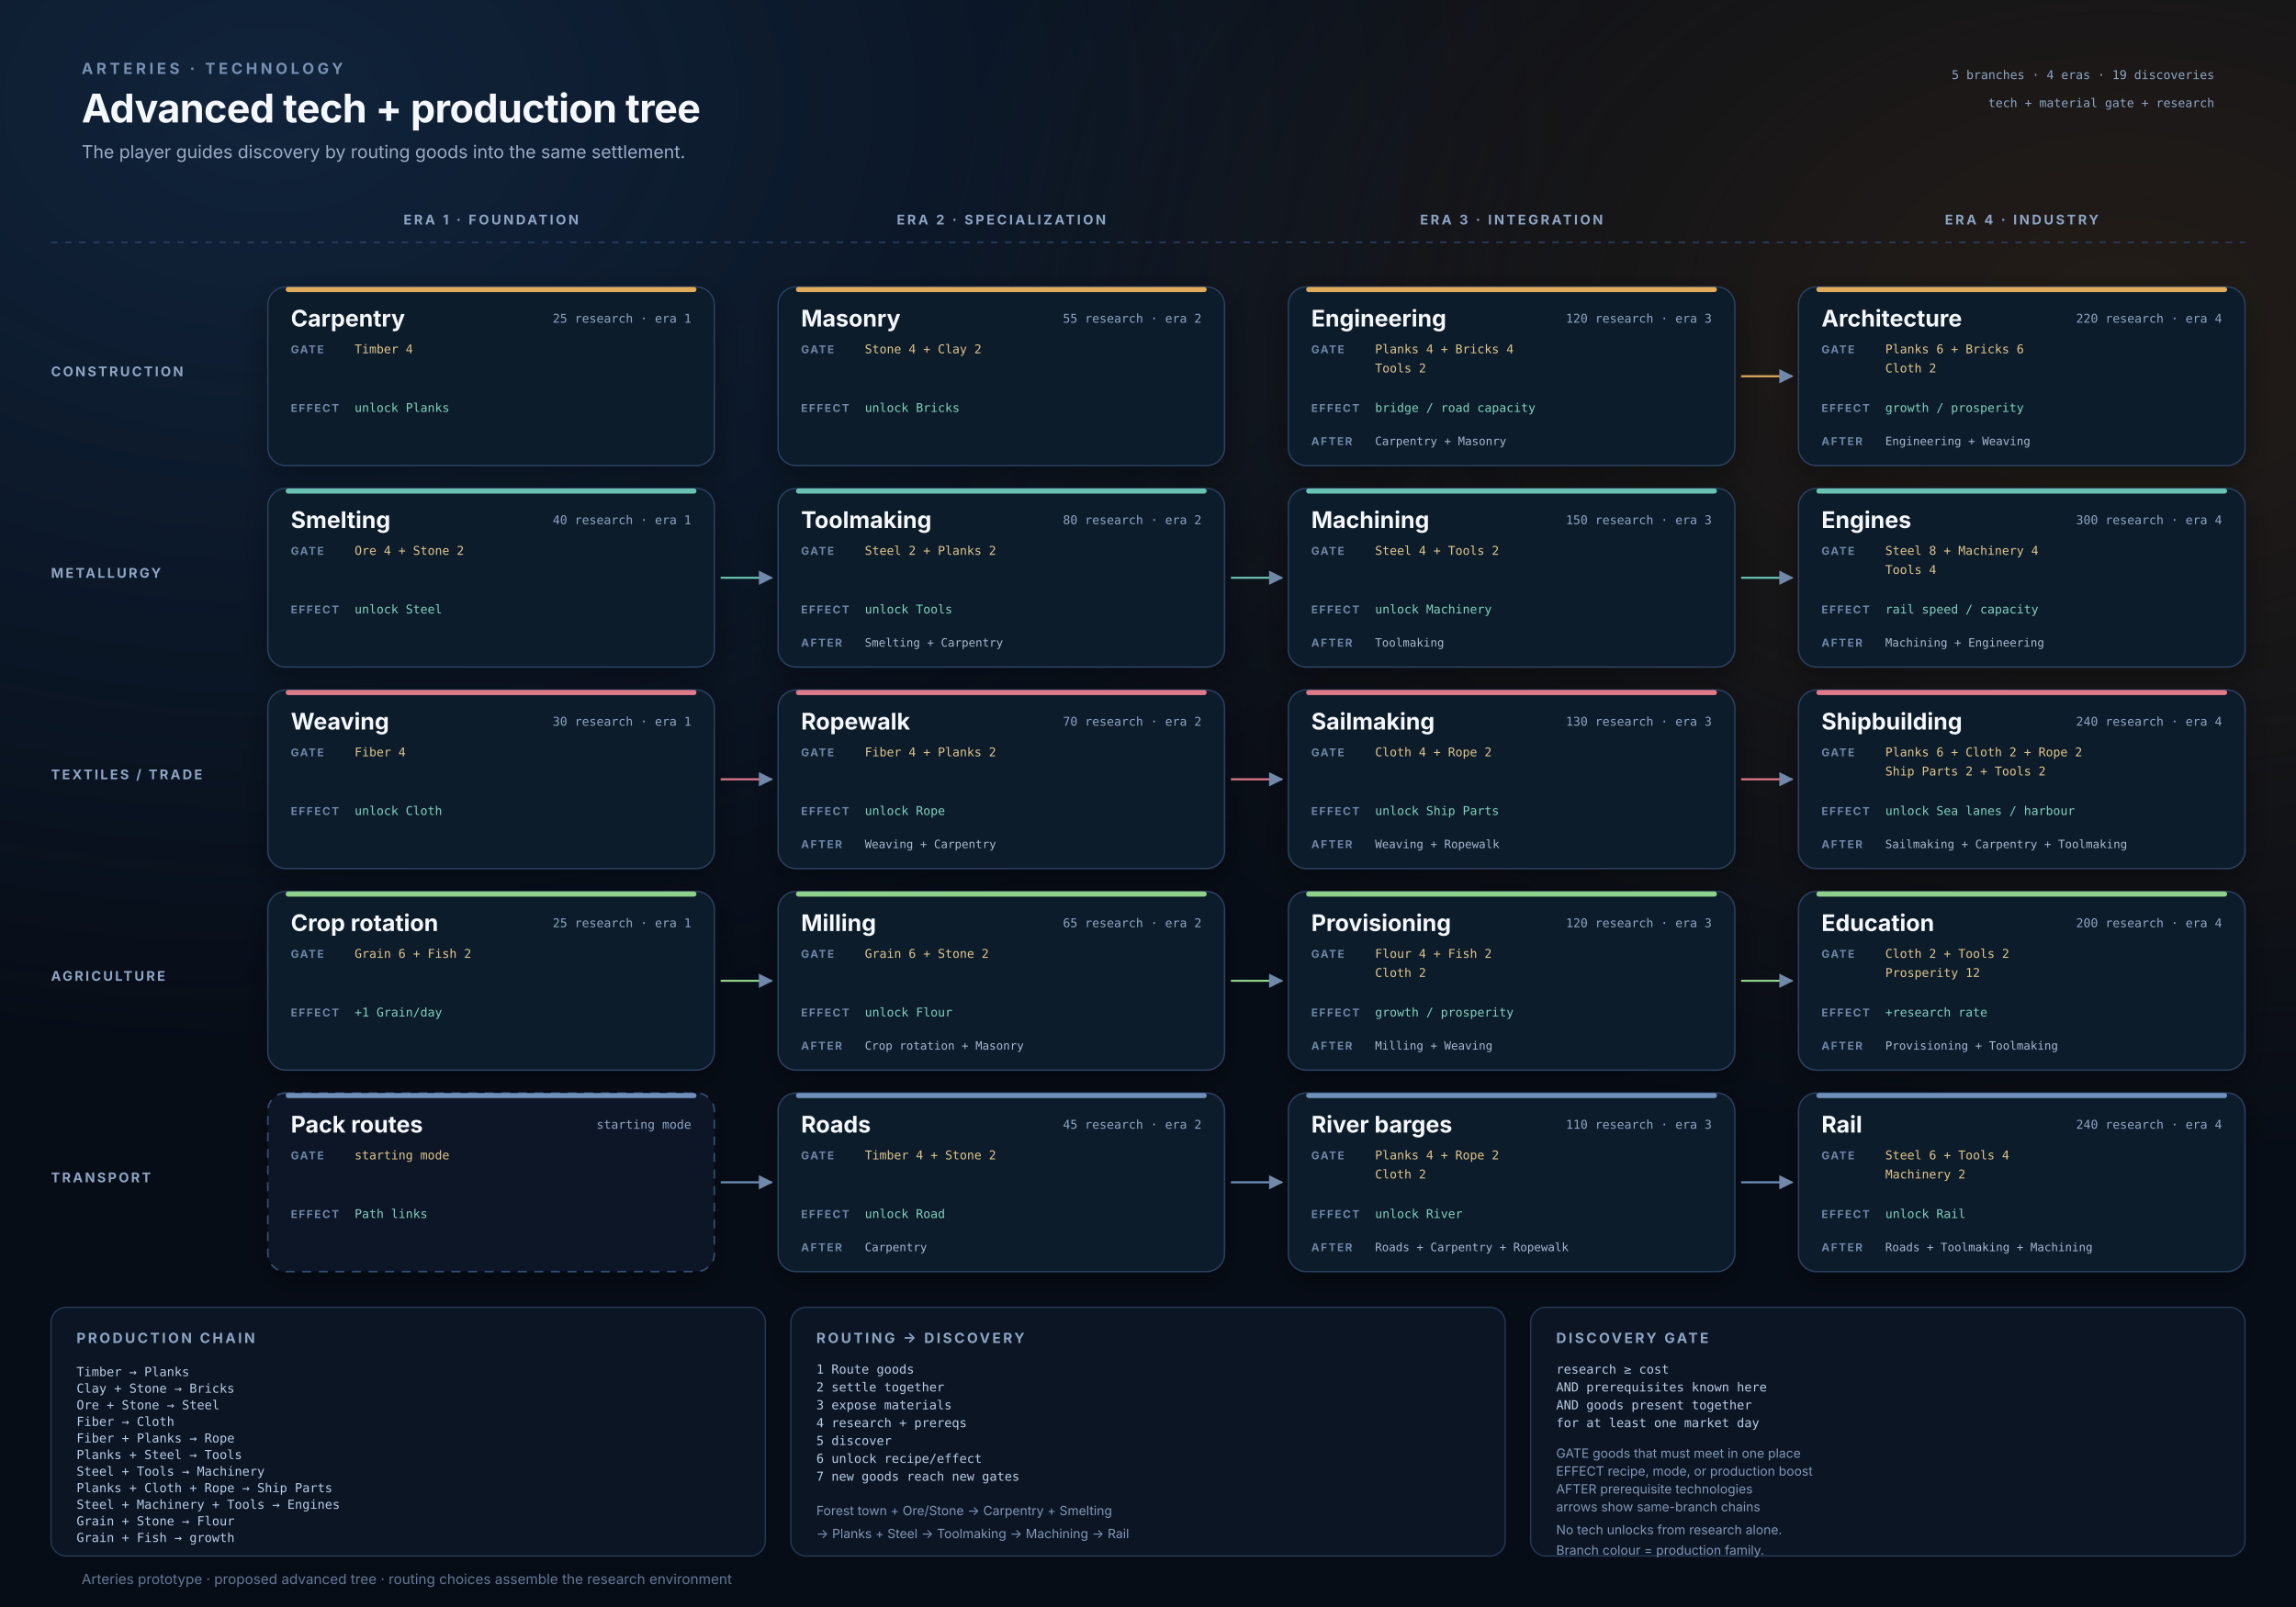
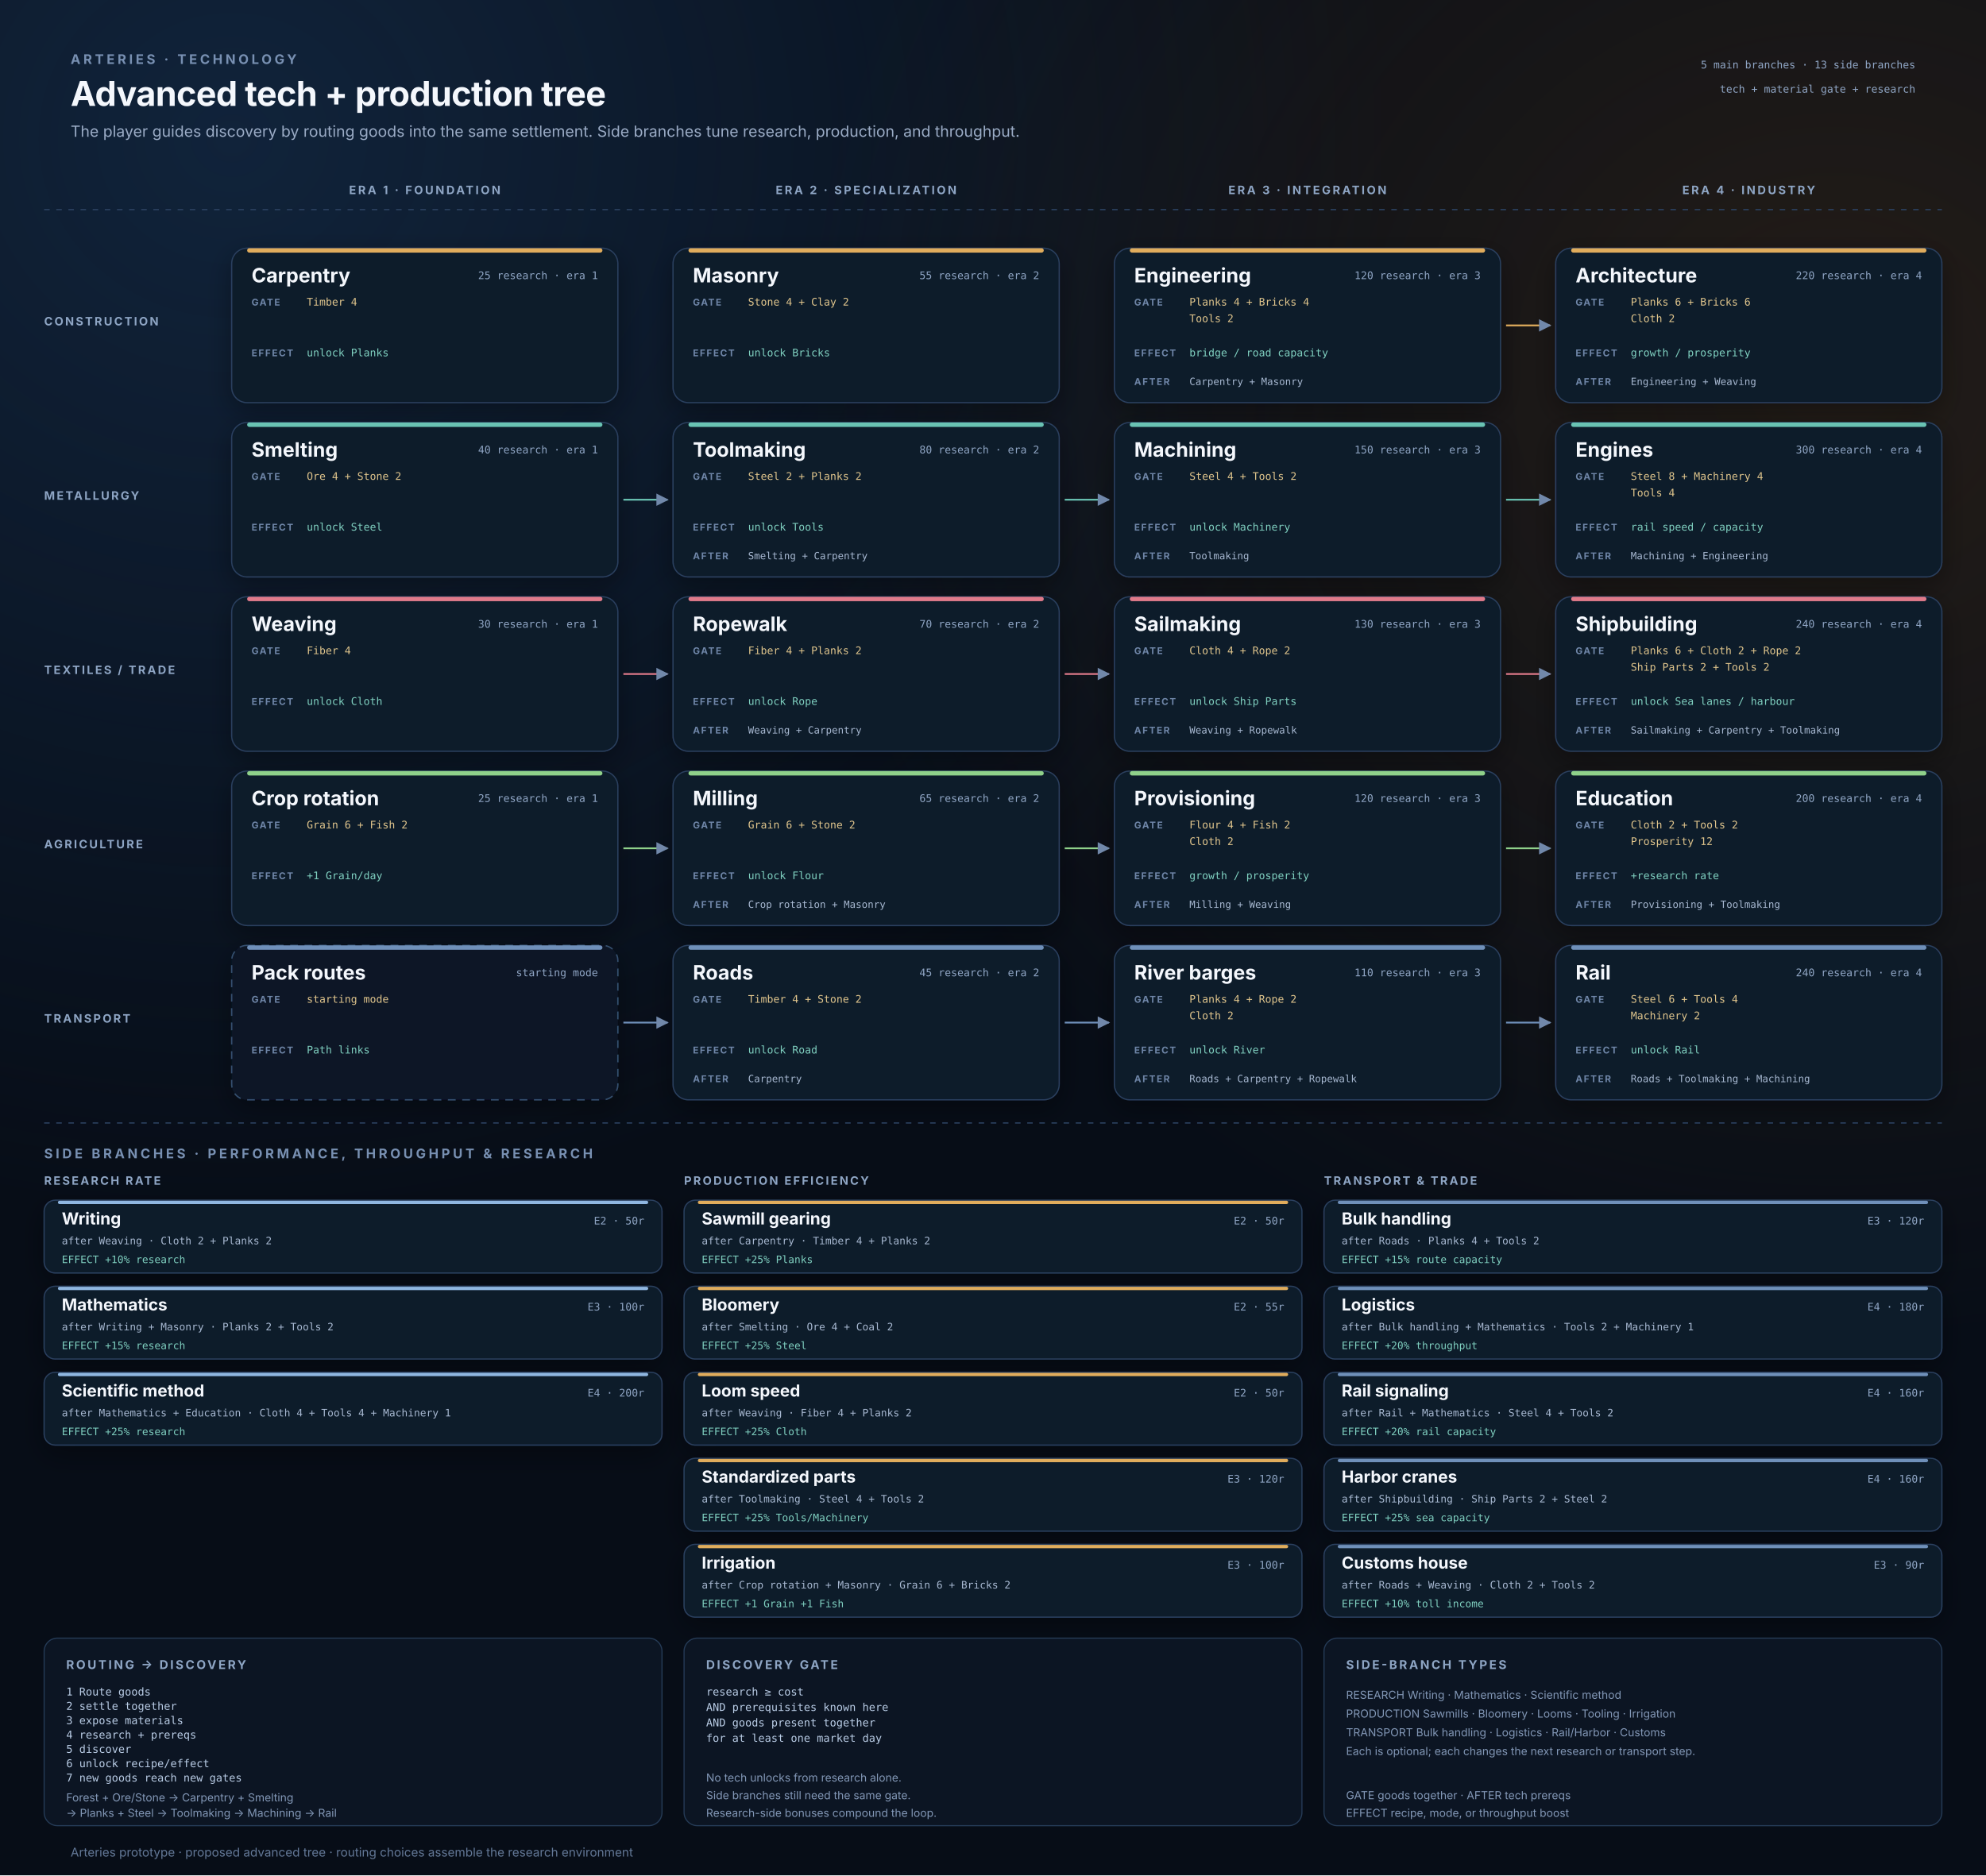
- <svg xmlns="http://www.w3.org/2000/svg" width="1800" height="1260" viewBox="0 0 1800 1260" role="img" aria-labelledby="title desc">
+ <svg xmlns="http://www.w3.org/2000/svg" width="1800" height="1700" viewBox="0 0 1800 1700" role="img" aria-labelledby="title desc">
  <defs>
    <radialGradient id="bgA" cx="12%" cy="7%" r="58%">
      <stop offset="0%" stop-color="#173252" stop-opacity="0.60" />
      <stop offset="100%" stop-color="#173252" stop-opacity="0" />
    </radialGradient>
    <radialGradient id="bgB" cx="92%" cy="20%" r="52%">
      <stop offset="0%" stop-color="#4a3218" stop-opacity="0.42" />
      <stop offset="100%" stop-color="#4a3218" stop-opacity="0" />
    </radialGradient>
    <filter id="shadow" x="-20%" y="-20%" width="140%" height="160%">
      <feDropShadow dx="0" dy="8" stdDeviation="12" flood-color="#000000" flood-opacity="0.34" />
    </filter>
    <marker id="arrow" viewBox="0 0 10 10" refX="9" refY="5" markerWidth="7" markerHeight="7" orient="auto">
      <path d="M0,0 L10,5 L0,10 Z" fill="#7188aa" />
    </marker>
  </defs>
  <style>
    .bg { fill: #070d17; }
    .eyebrow { font-family: "Inter", "Segoe UI", system-ui, sans-serif; font-size: 12px; font-weight: 650; letter-spacing: 2.6px; fill: #7890b2; }
    .h1 { font-family: "Inter", "Segoe UI", system-ui, sans-serif; font-size: 31px; font-weight: 700; fill: #f4f7fc; letter-spacing: -0.4px; }
    .sub { font-family: "Inter", "Segoe UI", system-ui, sans-serif; font-size: 14px; fill: #9aabc5; }
    .meta { font-family: "SFMono-Regular", "Cascadia Code", "Roboto Mono", ui-monospace, monospace; font-size: 9.5px; fill: #8fa5c4; }
    .era { font-family: "Inter", "Segoe UI", system-ui, sans-serif; font-size: 10.5px; font-weight: 650; letter-spacing: 1.8px; fill: #8ea5c4; }
    .branch { font-family: "Inter", "Segoe UI", system-ui, sans-serif; font-size: 10.5px; font-weight: 650; letter-spacing: 1.6px; fill: #8ea5c4; }
    .card { fill: #0f1a2b; stroke: #2a405e; stroke-width: 1.1; filter: url(#shadow); }
    .start { fill: #0c1727; stroke: #36506f; stroke-width: 1.2; stroke-dasharray: 7 6; filter: url(#shadow); }
    .card-title { font-family: "Inter", "Segoe UI", system-ui, sans-serif; font-size: 18px; font-weight: 650; fill: #f4f7fc; }
    .field-label { font-family: "Inter", "Segoe UI", system-ui, sans-serif; font-size: 8.5px; font-weight: 650; letter-spacing: 1.1px; fill: #6f86a8; }
    .gate { font-family: "SFMono-Regular", "Cascadia Code", "Roboto Mono", ui-monospace, monospace; font-size: 9.5px; fill: #e0c58c; }
    .effect { font-family: "SFMono-Regular", "Cascadia Code", "Roboto Mono", ui-monospace, monospace; font-size: 9.5px; fill: #7fd0c0; }
    .after-label { font-family: "Inter", "Segoe UI", system-ui, sans-serif; font-size: 8.5px; font-weight: 650; letter-spacing: 1.1px; fill: #6f86a8; }
    .after { font-family: "SFMono-Regular", "Cascadia Code", "Roboto Mono", ui-monospace, monospace; font-size: 9px; fill: #a7b8d1; }
    .timeline { stroke: #2a405e; stroke-width: 1.2; stroke-dasharray: 5 6; }
    .panel { fill: #0c1523; stroke: #253b57; stroke-width: 1; }
    .panel-title { font-family: "Inter", "Segoe UI", system-ui, sans-serif; font-size: 11px; font-weight: 650; letter-spacing: 1.8px; fill: #8ea5c4; }
    .body { font-family: "Inter", "Segoe UI", system-ui, sans-serif; font-size: 11px; fill: #c6d3e6; }
    .muted { font-family: "Inter", "Segoe UI", system-ui, sans-serif; font-size: 10px; fill: #8297b6; }
    .code { font-family: "SFMono-Regular", "Cascadia Code", "Roboto Mono", ui-monospace, monospace; font-size: 9.8px; fill: #b9cce5; }
+     .side-title { font-family: "Inter", "Segoe UI", system-ui, sans-serif; font-size: 15px; font-weight: 650; fill: #f4f7fc; }
+     .side-line { font-family: "SFMono-Regular", "Cascadia Code", "Roboto Mono", ui-monospace, monospace; font-size: 9.3px; fill: #a7b8d1; }
+     .side-effect { font-family: "SFMono-Regular", "Cascadia Code", "Roboto Mono", ui-monospace, monospace; font-size: 9.3px; fill: #7fd0c0; }
    .footer { font-family: "Inter", "Segoe UI", system-ui, sans-serif; font-size: 11px; fill: #637897; }
  </style>
-   <rect class="bg" width="1800" height="1260" />
-   <rect width="1800" height="1260" fill="url(#bgA)" />
-   <rect width="1800" height="1260" fill="url(#bgB)" />
+   <rect class="bg" width="1800" height="1700" />
+   <rect width="1800" height="1700" fill="url(#bgA)" />
+   <rect width="1800" height="1700" fill="url(#bgB)" />
  <text class="eyebrow" x="64" y="58">ARTERIES · TECHNOLOGY</text>
  <text class="h1" x="64" y="96">Advanced tech + production tree</text>
-   <text class="sub" x="64" y="124">The player guides discovery by routing goods into the same settlement.</text>
-   <text class="meta" x="1736" y="62" text-anchor="end">5 branches · 4 eras · 19 discoveries</text>
+   <text class="sub" x="64" y="124">The player guides discovery by routing goods into the same settlement. Side branches tune research, production, and throughput.</text>
+   <text class="meta" x="1736" y="62" text-anchor="end">5 main branches · 13 side branches</text>
  <text class="meta" x="1736" y="84" text-anchor="end">tech + material gate + research</text>
  <line class="timeline" x1="40" y1="190" x2="1760" y2="190" />
  <text class="era" x="385" y="176" text-anchor="middle">ERA 1 · FOUNDATION</text>
  <text class="era" x="785" y="176" text-anchor="middle">ERA 2 · SPECIALIZATION</text>
  <text class="era" x="1185" y="176" text-anchor="middle">ERA 3 · INTEGRATION</text>
  <text class="era" x="1585" y="176" text-anchor="middle">ERA 4 · INDUSTRY</text>
  <text class="branch" x="40" y="295">CONSTRUCTION</text>
  <text class="branch" x="40" y="453">METALLURGY</text>
  <text class="branch" x="40" y="611">TEXTILES / TRADE</text>
  <text class="branch" x="40" y="769">AGRICULTURE</text>
  <text class="branch" x="40" y="927">TRANSPORT</text>
  <rect class="card" x="210" y="225" width="350" height="140" rx="14" />
  <line x1="226" y1="227" x2="544" y2="227" stroke="#e0ac5c" stroke-width="4" stroke-linecap="round" />
  <text class="card-title" x="228" y="256">Carpentry</text>
  <text class="meta" x="542" y="253" text-anchor="end">25 research · era 1</text>
  <text class="field-label" x="228" y="277">GATE</text>
  <text class="gate" x="278" y="277">Timber 4</text>
  <text class="field-label" x="228" y="323">EFFECT</text>
  <text class="effect" x="278" y="323">unlock Planks</text>
  <rect class="card" x="610" y="225" width="350" height="140" rx="14" />
  <line x1="626" y1="227" x2="944" y2="227" stroke="#e0ac5c" stroke-width="4" stroke-linecap="round" />
  <text class="card-title" x="628" y="256">Masonry</text>
  <text class="meta" x="942" y="253" text-anchor="end">55 research · era 2</text>
  <text class="field-label" x="628" y="277">GATE</text>
  <text class="gate" x="678" y="277">Stone 4 + Clay 2</text>
  <text class="field-label" x="628" y="323">EFFECT</text>
  <text class="effect" x="678" y="323">unlock Bricks</text>
  <rect class="card" x="1010" y="225" width="350" height="140" rx="14" />
  <line x1="1026" y1="227" x2="1344" y2="227" stroke="#e0ac5c" stroke-width="4" stroke-linecap="round" />
  <text class="card-title" x="1028" y="256">Engineering</text>
  <text class="meta" x="1342" y="253" text-anchor="end">120 research · era 3</text>
  <text class="field-label" x="1028" y="277">GATE</text>
  <text class="gate" x="1078" y="277">Planks 4 + Bricks 4</text>
  <text class="gate" x="1078" y="292">Tools 2</text>
  <text class="field-label" x="1028" y="323">EFFECT</text>
  <text class="effect" x="1078" y="323">bridge / road capacity</text>
  <text class="after-label" x="1028" y="349">AFTER</text>
  <text class="after" x="1078" y="349">Carpentry + Masonry</text>
  <rect class="card" x="1410" y="225" width="350" height="140" rx="14" />
  <line x1="1426" y1="227" x2="1744" y2="227" stroke="#e0ac5c" stroke-width="4" stroke-linecap="round" />
  <text class="card-title" x="1428" y="256">Architecture</text>
  <text class="meta" x="1742" y="253" text-anchor="end">220 research · era 4</text>
  <text class="field-label" x="1428" y="277">GATE</text>
  <text class="gate" x="1478" y="277">Planks 6 + Bricks 6</text>
  <text class="gate" x="1478" y="292">Cloth 2</text>
  <text class="field-label" x="1428" y="323">EFFECT</text>
  <text class="effect" x="1478" y="323">growth / prosperity</text>
  <text class="after-label" x="1428" y="349">AFTER</text>
  <text class="after" x="1478" y="349">Engineering + Weaving</text>
  <rect class="card" x="210" y="383" width="350" height="140" rx="14" />
  <line x1="226" y1="385" x2="544" y2="385" stroke="#69c3b3" stroke-width="4" stroke-linecap="round" />
  <text class="card-title" x="228" y="414">Smelting</text>
  <text class="meta" x="542" y="411" text-anchor="end">40 research · era 1</text>
  <text class="field-label" x="228" y="435">GATE</text>
  <text class="gate" x="278" y="435">Ore 4 + Stone 2</text>
  <text class="field-label" x="228" y="481">EFFECT</text>
  <text class="effect" x="278" y="481">unlock Steel</text>
  <rect class="card" x="610" y="383" width="350" height="140" rx="14" />
  <line x1="626" y1="385" x2="944" y2="385" stroke="#69c3b3" stroke-width="4" stroke-linecap="round" />
  <text class="card-title" x="628" y="414">Toolmaking</text>
  <text class="meta" x="942" y="411" text-anchor="end">80 research · era 2</text>
  <text class="field-label" x="628" y="435">GATE</text>
  <text class="gate" x="678" y="435">Steel 2 + Planks 2</text>
  <text class="field-label" x="628" y="481">EFFECT</text>
  <text class="effect" x="678" y="481">unlock Tools</text>
  <text class="after-label" x="628" y="507">AFTER</text>
  <text class="after" x="678" y="507">Smelting + Carpentry</text>
  <rect class="card" x="1010" y="383" width="350" height="140" rx="14" />
  <line x1="1026" y1="385" x2="1344" y2="385" stroke="#69c3b3" stroke-width="4" stroke-linecap="round" />
  <text class="card-title" x="1028" y="414">Machining</text>
  <text class="meta" x="1342" y="411" text-anchor="end">150 research · era 3</text>
  <text class="field-label" x="1028" y="435">GATE</text>
  <text class="gate" x="1078" y="435">Steel 4 + Tools 2</text>
  <text class="field-label" x="1028" y="481">EFFECT</text>
  <text class="effect" x="1078" y="481">unlock Machinery</text>
  <text class="after-label" x="1028" y="507">AFTER</text>
  <text class="after" x="1078" y="507">Toolmaking</text>
  <rect class="card" x="1410" y="383" width="350" height="140" rx="14" />
  <line x1="1426" y1="385" x2="1744" y2="385" stroke="#69c3b3" stroke-width="4" stroke-linecap="round" />
  <text class="card-title" x="1428" y="414">Engines</text>
  <text class="meta" x="1742" y="411" text-anchor="end">300 research · era 4</text>
  <text class="field-label" x="1428" y="435">GATE</text>
  <text class="gate" x="1478" y="435">Steel 8 + Machinery 4</text>
  <text class="gate" x="1478" y="450">Tools 4</text>
  <text class="field-label" x="1428" y="481">EFFECT</text>
  <text class="effect" x="1478" y="481">rail speed / capacity</text>
  <text class="after-label" x="1428" y="507">AFTER</text>
  <text class="after" x="1478" y="507">Machining + Engineering</text>
  <rect class="card" x="210" y="541" width="350" height="140" rx="14" />
  <line x1="226" y1="543" x2="544" y2="543" stroke="#e07a8a" stroke-width="4" stroke-linecap="round" />
  <text class="card-title" x="228" y="572">Weaving</text>
  <text class="meta" x="542" y="569" text-anchor="end">30 research · era 1</text>
  <text class="field-label" x="228" y="593">GATE</text>
  <text class="gate" x="278" y="593">Fiber 4</text>
  <text class="field-label" x="228" y="639">EFFECT</text>
  <text class="effect" x="278" y="639">unlock Cloth</text>
  <rect class="card" x="610" y="541" width="350" height="140" rx="14" />
  <line x1="626" y1="543" x2="944" y2="543" stroke="#e07a8a" stroke-width="4" stroke-linecap="round" />
  <text class="card-title" x="628" y="572">Ropewalk</text>
  <text class="meta" x="942" y="569" text-anchor="end">70 research · era 2</text>
  <text class="field-label" x="628" y="593">GATE</text>
  <text class="gate" x="678" y="593">Fiber 4 + Planks 2</text>
  <text class="field-label" x="628" y="639">EFFECT</text>
  <text class="effect" x="678" y="639">unlock Rope</text>
  <text class="after-label" x="628" y="665">AFTER</text>
  <text class="after" x="678" y="665">Weaving + Carpentry</text>
  <rect class="card" x="1010" y="541" width="350" height="140" rx="14" />
  <line x1="1026" y1="543" x2="1344" y2="543" stroke="#e07a8a" stroke-width="4" stroke-linecap="round" />
  <text class="card-title" x="1028" y="572">Sailmaking</text>
  <text class="meta" x="1342" y="569" text-anchor="end">130 research · era 3</text>
  <text class="field-label" x="1028" y="593">GATE</text>
  <text class="gate" x="1078" y="593">Cloth 4 + Rope 2</text>
  <text class="field-label" x="1028" y="639">EFFECT</text>
  <text class="effect" x="1078" y="639">unlock Ship Parts</text>
  <text class="after-label" x="1028" y="665">AFTER</text>
  <text class="after" x="1078" y="665">Weaving + Ropewalk</text>
  <rect class="card" x="1410" y="541" width="350" height="140" rx="14" />
  <line x1="1426" y1="543" x2="1744" y2="543" stroke="#e07a8a" stroke-width="4" stroke-linecap="round" />
  <text class="card-title" x="1428" y="572">Shipbuilding</text>
  <text class="meta" x="1742" y="569" text-anchor="end">240 research · era 4</text>
  <text class="field-label" x="1428" y="593">GATE</text>
  <text class="gate" x="1478" y="593">Planks 6 + Cloth 2 + Rope 2</text>
  <text class="gate" x="1478" y="608">Ship Parts 2 + Tools 2</text>
  <text class="field-label" x="1428" y="639">EFFECT</text>
  <text class="effect" x="1478" y="639">unlock Sea lanes / harbour</text>
  <text class="after-label" x="1428" y="665">AFTER</text>
  <text class="after" x="1478" y="665">Sailmaking + Carpentry + Toolmaking</text>
  <rect class="card" x="210" y="699" width="350" height="140" rx="14" />
  <line x1="226" y1="701" x2="544" y2="701" stroke="#8fd18a" stroke-width="4" stroke-linecap="round" />
  <text class="card-title" x="228" y="730">Crop rotation</text>
  <text class="meta" x="542" y="727" text-anchor="end">25 research · era 1</text>
  <text class="field-label" x="228" y="751">GATE</text>
  <text class="gate" x="278" y="751">Grain 6 + Fish 2</text>
  <text class="field-label" x="228" y="797">EFFECT</text>
  <text class="effect" x="278" y="797">+1 Grain/day</text>
  <rect class="card" x="610" y="699" width="350" height="140" rx="14" />
  <line x1="626" y1="701" x2="944" y2="701" stroke="#8fd18a" stroke-width="4" stroke-linecap="round" />
  <text class="card-title" x="628" y="730">Milling</text>
  <text class="meta" x="942" y="727" text-anchor="end">65 research · era 2</text>
  <text class="field-label" x="628" y="751">GATE</text>
  <text class="gate" x="678" y="751">Grain 6 + Stone 2</text>
  <text class="field-label" x="628" y="797">EFFECT</text>
  <text class="effect" x="678" y="797">unlock Flour</text>
  <text class="after-label" x="628" y="823">AFTER</text>
  <text class="after" x="678" y="823">Crop rotation + Masonry</text>
  <rect class="card" x="1010" y="699" width="350" height="140" rx="14" />
  <line x1="1026" y1="701" x2="1344" y2="701" stroke="#8fd18a" stroke-width="4" stroke-linecap="round" />
  <text class="card-title" x="1028" y="730">Provisioning</text>
  <text class="meta" x="1342" y="727" text-anchor="end">120 research · era 3</text>
  <text class="field-label" x="1028" y="751">GATE</text>
  <text class="gate" x="1078" y="751">Flour 4 + Fish 2</text>
  <text class="gate" x="1078" y="766">Cloth 2</text>
  <text class="field-label" x="1028" y="797">EFFECT</text>
  <text class="effect" x="1078" y="797">growth / prosperity</text>
  <text class="after-label" x="1028" y="823">AFTER</text>
  <text class="after" x="1078" y="823">Milling + Weaving</text>
  <rect class="card" x="1410" y="699" width="350" height="140" rx="14" />
  <line x1="1426" y1="701" x2="1744" y2="701" stroke="#8fd18a" stroke-width="4" stroke-linecap="round" />
  <text class="card-title" x="1428" y="730">Education</text>
  <text class="meta" x="1742" y="727" text-anchor="end">200 research · era 4</text>
  <text class="field-label" x="1428" y="751">GATE</text>
  <text class="gate" x="1478" y="751">Cloth 2 + Tools 2</text>
  <text class="gate" x="1478" y="766">Prosperity 12</text>
  <text class="field-label" x="1428" y="797">EFFECT</text>
  <text class="effect" x="1478" y="797">+research rate</text>
  <text class="after-label" x="1428" y="823">AFTER</text>
  <text class="after" x="1478" y="823">Provisioning + Toolmaking</text>
  <rect class="start" x="210" y="857" width="350" height="140" rx="14" />
  <line x1="226" y1="859" x2="544" y2="859" stroke="#6f90ba" stroke-width="4" stroke-linecap="round" />
  <text class="card-title" x="228" y="888">Pack routes</text>
  <text class="meta" x="542" y="885" text-anchor="end">starting mode</text>
  <text class="field-label" x="228" y="909">GATE</text>
  <text class="gate" x="278" y="909">starting mode</text>
  <text class="field-label" x="228" y="955">EFFECT</text>
  <text class="effect" x="278" y="955">Path links</text>
  <rect class="card" x="610" y="857" width="350" height="140" rx="14" />
  <line x1="626" y1="859" x2="944" y2="859" stroke="#6f90ba" stroke-width="4" stroke-linecap="round" />
  <text class="card-title" x="628" y="888">Roads</text>
  <text class="meta" x="942" y="885" text-anchor="end">45 research · era 2</text>
  <text class="field-label" x="628" y="909">GATE</text>
  <text class="gate" x="678" y="909">Timber 4 + Stone 2</text>
  <text class="field-label" x="628" y="955">EFFECT</text>
  <text class="effect" x="678" y="955">unlock Road</text>
  <text class="after-label" x="628" y="981">AFTER</text>
  <text class="after" x="678" y="981">Carpentry</text>
  <rect class="card" x="1010" y="857" width="350" height="140" rx="14" />
  <line x1="1026" y1="859" x2="1344" y2="859" stroke="#6f90ba" stroke-width="4" stroke-linecap="round" />
  <text class="card-title" x="1028" y="888">River barges</text>
  <text class="meta" x="1342" y="885" text-anchor="end">110 research · era 3</text>
  <text class="field-label" x="1028" y="909">GATE</text>
  <text class="gate" x="1078" y="909">Planks 4 + Rope 2</text>
  <text class="gate" x="1078" y="924">Cloth 2</text>
  <text class="field-label" x="1028" y="955">EFFECT</text>
  <text class="effect" x="1078" y="955">unlock River</text>
  <text class="after-label" x="1028" y="981">AFTER</text>
  <text class="after" x="1078" y="981">Roads + Carpentry + Ropewalk</text>
  <rect class="card" x="1410" y="857" width="350" height="140" rx="14" />
  <line x1="1426" y1="859" x2="1744" y2="859" stroke="#6f90ba" stroke-width="4" stroke-linecap="round" />
  <text class="card-title" x="1428" y="888">Rail</text>
  <text class="meta" x="1742" y="885" text-anchor="end">240 research · era 4</text>
  <text class="field-label" x="1428" y="909">GATE</text>
  <text class="gate" x="1478" y="909">Steel 6 + Tools 4</text>
  <text class="gate" x="1478" y="924">Machinery 2</text>
  <text class="field-label" x="1428" y="955">EFFECT</text>
  <text class="effect" x="1478" y="955">unlock Rail</text>
  <text class="after-label" x="1428" y="981">AFTER</text>
  <text class="after" x="1478" y="981">Roads + Toolmaking + Machining</text>
  <line x1="1365" y1="295" x2="1405" y2="295" stroke="#e0ac5c" stroke-width="1.6" marker-end="url(#arrow)" />
  <line x1="565" y1="453" x2="605" y2="453" stroke="#69c3b3" stroke-width="1.6" marker-end="url(#arrow)" />
  <line x1="965" y1="453" x2="1005" y2="453" stroke="#69c3b3" stroke-width="1.6" marker-end="url(#arrow)" />
  <line x1="1365" y1="453" x2="1405" y2="453" stroke="#69c3b3" stroke-width="1.6" marker-end="url(#arrow)" />
  <line x1="565" y1="611" x2="605" y2="611" stroke="#e07a8a" stroke-width="1.6" marker-end="url(#arrow)" />
  <line x1="965" y1="611" x2="1005" y2="611" stroke="#e07a8a" stroke-width="1.6" marker-end="url(#arrow)" />
  <line x1="1365" y1="611" x2="1405" y2="611" stroke="#e07a8a" stroke-width="1.6" marker-end="url(#arrow)" />
  <line x1="565" y1="769" x2="605" y2="769" stroke="#8fd18a" stroke-width="1.6" marker-end="url(#arrow)" />
  <line x1="965" y1="769" x2="1005" y2="769" stroke="#8fd18a" stroke-width="1.6" marker-end="url(#arrow)" />
  <line x1="1365" y1="769" x2="1405" y2="769" stroke="#8fd18a" stroke-width="1.6" marker-end="url(#arrow)" />
  <line x1="565" y1="927" x2="605" y2="927" stroke="#6f90ba" stroke-width="1.6" marker-end="url(#arrow)" />
  <line x1="965" y1="927" x2="1005" y2="927" stroke="#6f90ba" stroke-width="1.6" marker-end="url(#arrow)" />
  <line x1="1365" y1="927" x2="1405" y2="927" stroke="#6f90ba" stroke-width="1.6" marker-end="url(#arrow)" />
-   <rect class="panel" x="40" y="1025" width="560" height="195" rx="12" />
-   <text class="panel-title" x="60" y="1053">PRODUCTION CHAIN</text>
-   <text class="code" x="60" y="1079">Timber → Planks</text>
-   <text class="code" x="60" y="1092">Clay + Stone → Bricks</text>
-   <text class="code" x="60" y="1105">Ore + Stone → Steel</text>
-   <text class="code" x="60" y="1118">Fiber → Cloth</text>
-   <text class="code" x="60" y="1131">Fiber + Planks → Rope</text>
-   <text class="code" x="60" y="1144">Planks + Steel → Tools</text>
-   <text class="code" x="60" y="1157">Steel + Tools → Machinery</text>
-   <text class="code" x="60" y="1170">Planks + Cloth + Rope → Ship Parts</text>
-   <text class="code" x="60" y="1183">Steel + Machinery + Tools → Engines</text>
-   <text class="code" x="60" y="1196">Grain + Stone → Flour</text>
-   <text class="code" x="60" y="1209">Grain + Fish → growth</text>
-   <rect class="panel" x="620" y="1025" width="560" height="195" rx="12" />
-   <text class="panel-title" x="640" y="1053">ROUTING → DISCOVERY</text>
-   <text class="code" x="640" y="1077">1  Route goods</text>
-   <text class="code" x="640" y="1091">2  settle together</text>
-   <text class="code" x="640" y="1105">3  expose materials</text>
-   <text class="code" x="640" y="1119">4  research + prereqs</text>
-   <text class="code" x="640" y="1133">5  discover</text>
-   <text class="code" x="640" y="1147">6  unlock recipe/effect</text>
-   <text class="code" x="640" y="1161">7  new goods reach new gates</text>
-   <text class="muted" x="640" y="1188">Forest town + Ore/Stone → Carpentry + Smelting</text>
-   <text class="muted" x="640" y="1206">→ Planks + Steel → Toolmaking → Machining → Rail</text>
-   <rect class="panel" x="1200" y="1025" width="560" height="195" rx="12" />
-   <text class="panel-title" x="1220" y="1053">DISCOVERY GATE</text>
-   <text class="code" x="1220" y="1077">research ≥ cost</text>
-   <text class="code" x="1220" y="1091">AND prerequisites known here</text>
-   <text class="code" x="1220" y="1105">AND goods present together</text>
-   <text class="code" x="1220" y="1119">for at least one market day</text>
-   <text class="muted" x="1220" y="1143">GATE  goods that must meet in one place</text>
-   <text class="muted" x="1220" y="1157">EFFECT  recipe, mode, or production boost</text>
-   <text class="muted" x="1220" y="1171">AFTER  prerequisite technologies</text>
-   <text class="muted" x="1220" y="1185">arrows show same-branch chains</text>
-   <text class="muted" x="1220" y="1203">No tech unlocks from research alone.</text>
-   <text class="muted" x="1220" y="1219">Branch colour = production family.</text>
-   <text class="footer" x="64" y="1242">Arteries prototype · proposed advanced tree · routing choices assemble the research environment</text>
+   <line class="timeline" x1="40" y1="1018" x2="1760" y2="1018" />
+   <text class="eyebrow" x="40" y="1050">SIDE BRANCHES · PERFORMANCE, THROUGHPUT &amp; RESEARCH</text>
+   <text class="branch" x="40" y="1074">RESEARCH RATE</text>
+   <rect class="card" x="40" y="1088" width="560" height="66" rx="10" />
+   <line x1="54" y1="1090" x2="586" y2="1090" stroke="#8fb6e0" stroke-width="3" stroke-linecap="round" />
+   <text class="side-title" x="56" y="1110">Writing</text>
+   <text class="meta" x="584" y="1110" text-anchor="end">E2 · 50r</text>
+   <text class="side-line" x="56" y="1128">after Weaving · Cloth 2 + Planks 2</text>
+   <text class="side-effect" x="56" y="1145">EFFECT  +10% research</text>
+   <rect class="card" x="40" y="1166" width="560" height="66" rx="10" />
+   <line x1="54" y1="1168" x2="586" y2="1168" stroke="#8fb6e0" stroke-width="3" stroke-linecap="round" />
+   <text class="side-title" x="56" y="1188">Mathematics</text>
+   <text class="meta" x="584" y="1188" text-anchor="end">E3 · 100r</text>
+   <text class="side-line" x="56" y="1206">after Writing + Masonry · Planks 2 + Tools 2</text>
+   <text class="side-effect" x="56" y="1223">EFFECT  +15% research</text>
+   <rect class="card" x="40" y="1244" width="560" height="66" rx="10" />
+   <line x1="54" y1="1246" x2="586" y2="1246" stroke="#8fb6e0" stroke-width="3" stroke-linecap="round" />
+   <text class="side-title" x="56" y="1266">Scientific method</text>
+   <text class="meta" x="584" y="1266" text-anchor="end">E4 · 200r</text>
+   <text class="side-line" x="56" y="1284">after Mathematics + Education · Cloth 4 + Tools 4 + Machinery 1</text>
+   <text class="side-effect" x="56" y="1301">EFFECT  +25% research</text>
+   <text class="branch" x="620" y="1074">PRODUCTION EFFICIENCY</text>
+   <rect class="card" x="620" y="1088" width="560" height="66" rx="10" />
+   <line x1="634" y1="1090" x2="1166" y2="1090" stroke="#e0ac5c" stroke-width="3" stroke-linecap="round" />
+   <text class="side-title" x="636" y="1110">Sawmill gearing</text>
+   <text class="meta" x="1164" y="1110" text-anchor="end">E2 · 50r</text>
+   <text class="side-line" x="636" y="1128">after Carpentry · Timber 4 + Planks 2</text>
+   <text class="side-effect" x="636" y="1145">EFFECT  +25% Planks</text>
+   <rect class="card" x="620" y="1166" width="560" height="66" rx="10" />
+   <line x1="634" y1="1168" x2="1166" y2="1168" stroke="#e0ac5c" stroke-width="3" stroke-linecap="round" />
+   <text class="side-title" x="636" y="1188">Bloomery</text>
+   <text class="meta" x="1164" y="1188" text-anchor="end">E2 · 55r</text>
+   <text class="side-line" x="636" y="1206">after Smelting · Ore 4 + Coal 2</text>
+   <text class="side-effect" x="636" y="1223">EFFECT  +25% Steel</text>
+   <rect class="card" x="620" y="1244" width="560" height="66" rx="10" />
+   <line x1="634" y1="1246" x2="1166" y2="1246" stroke="#e0ac5c" stroke-width="3" stroke-linecap="round" />
+   <text class="side-title" x="636" y="1266">Loom speed</text>
+   <text class="meta" x="1164" y="1266" text-anchor="end">E2 · 50r</text>
+   <text class="side-line" x="636" y="1284">after Weaving · Fiber 4 + Planks 2</text>
+   <text class="side-effect" x="636" y="1301">EFFECT  +25% Cloth</text>
+   <rect class="card" x="620" y="1322" width="560" height="66" rx="10" />
+   <line x1="634" y1="1324" x2="1166" y2="1324" stroke="#e0ac5c" stroke-width="3" stroke-linecap="round" />
+   <text class="side-title" x="636" y="1344">Standardized parts</text>
+   <text class="meta" x="1164" y="1344" text-anchor="end">E3 · 120r</text>
+   <text class="side-line" x="636" y="1362">after Toolmaking · Steel 4 + Tools 2</text>
+   <text class="side-effect" x="636" y="1379">EFFECT  +25% Tools/Machinery</text>
+   <rect class="card" x="620" y="1400" width="560" height="66" rx="10" />
+   <line x1="634" y1="1402" x2="1166" y2="1402" stroke="#e0ac5c" stroke-width="3" stroke-linecap="round" />
+   <text class="side-title" x="636" y="1422">Irrigation</text>
+   <text class="meta" x="1164" y="1422" text-anchor="end">E3 · 100r</text>
+   <text class="side-line" x="636" y="1440">after Crop rotation + Masonry · Grain 6 + Bricks 2</text>
+   <text class="side-effect" x="636" y="1457">EFFECT  +1 Grain +1 Fish</text>
+   <text class="branch" x="1200" y="1074">TRANSPORT &amp; TRADE</text>
+   <rect class="card" x="1200" y="1088" width="560" height="66" rx="10" />
+   <line x1="1214" y1="1090" x2="1746" y2="1090" stroke="#6f90ba" stroke-width="3" stroke-linecap="round" />
+   <text class="side-title" x="1216" y="1110">Bulk handling</text>
+   <text class="meta" x="1744" y="1110" text-anchor="end">E3 · 120r</text>
+   <text class="side-line" x="1216" y="1128">after Roads · Planks 4 + Tools 2</text>
+   <text class="side-effect" x="1216" y="1145">EFFECT  +15% route capacity</text>
+   <rect class="card" x="1200" y="1166" width="560" height="66" rx="10" />
+   <line x1="1214" y1="1168" x2="1746" y2="1168" stroke="#6f90ba" stroke-width="3" stroke-linecap="round" />
+   <text class="side-title" x="1216" y="1188">Logistics</text>
+   <text class="meta" x="1744" y="1188" text-anchor="end">E4 · 180r</text>
+   <text class="side-line" x="1216" y="1206">after Bulk handling + Mathematics · Tools 2 + Machinery 1</text>
+   <text class="side-effect" x="1216" y="1223">EFFECT  +20% throughput</text>
+   <rect class="card" x="1200" y="1244" width="560" height="66" rx="10" />
+   <line x1="1214" y1="1246" x2="1746" y2="1246" stroke="#6f90ba" stroke-width="3" stroke-linecap="round" />
+   <text class="side-title" x="1216" y="1266">Rail signaling</text>
+   <text class="meta" x="1744" y="1266" text-anchor="end">E4 · 160r</text>
+   <text class="side-line" x="1216" y="1284">after Rail + Mathematics · Steel 4 + Tools 2</text>
+   <text class="side-effect" x="1216" y="1301">EFFECT  +20% rail capacity</text>
+   <rect class="card" x="1200" y="1322" width="560" height="66" rx="10" />
+   <line x1="1214" y1="1324" x2="1746" y2="1324" stroke="#6f90ba" stroke-width="3" stroke-linecap="round" />
+   <text class="side-title" x="1216" y="1344">Harbor cranes</text>
+   <text class="meta" x="1744" y="1344" text-anchor="end">E4 · 160r</text>
+   <text class="side-line" x="1216" y="1362">after Shipbuilding · Ship Parts 2 + Steel 2</text>
+   <text class="side-effect" x="1216" y="1379">EFFECT  +25% sea capacity</text>
+   <rect class="card" x="1200" y="1400" width="560" height="66" rx="10" />
+   <line x1="1214" y1="1402" x2="1746" y2="1402" stroke="#6f90ba" stroke-width="3" stroke-linecap="round" />
+   <text class="side-title" x="1216" y="1422">Customs house</text>
+   <text class="meta" x="1744" y="1422" text-anchor="end">E3 · 90r</text>
+   <text class="side-line" x="1216" y="1440">after Roads + Weaving · Cloth 2 + Tools 2</text>
+   <text class="side-effect" x="1216" y="1457">EFFECT  +10% toll income</text>
+   <rect class="panel" x="40" y="1485" width="560" height="170" rx="12" />
+   <text class="panel-title" x="60" y="1513">ROUTING → DISCOVERY</text>
+   <text class="code" x="60" y="1537">1  Route goods</text>
+   <text class="code" x="60" y="1550">2  settle together</text>
+   <text class="code" x="60" y="1563">3  expose materials</text>
+   <text class="code" x="60" y="1576">4  research + prereqs</text>
+   <text class="code" x="60" y="1589">5  discover</text>
+   <text class="code" x="60" y="1602">6  unlock recipe/effect</text>
+   <text class="code" x="60" y="1615">7  new goods reach new gates</text>
+   <text class="muted" x="60" y="1633">Forest + Ore/Stone → Carpentry + Smelting</text>
+   <text class="muted" x="60" y="1647">→ Planks + Steel → Toolmaking → Machining → Rail</text>
+   <rect class="panel" x="620" y="1485" width="560" height="170" rx="12" />
+   <text class="panel-title" x="640" y="1513">DISCOVERY GATE</text>
+   <text class="code" x="640" y="1537">research ≥ cost</text>
+   <text class="code" x="640" y="1551">AND prerequisites known here</text>
+   <text class="code" x="640" y="1565">AND goods present together</text>
+   <text class="code" x="640" y="1579">for at least one market day</text>
+   <text class="muted" x="640" y="1615">No tech unlocks from research alone.</text>
+   <text class="muted" x="640" y="1631">Side branches still need the same gate.</text>
+   <text class="muted" x="640" y="1647">Research-side bonuses compound the loop.</text>
+   <rect class="panel" x="1200" y="1485" width="560" height="170" rx="12" />
+   <text class="panel-title" x="1220" y="1513">SIDE-BRANCH TYPES</text>
+   <text class="muted" x="1220" y="1540">RESEARCH  Writing · Mathematics · Scientific method</text>
+   <text class="muted" x="1220" y="1557">PRODUCTION  Sawmills · Bloomery · Looms · Tooling · Irrigation</text>
+   <text class="muted" x="1220" y="1574">TRANSPORT  Bulk handling · Logistics · Rail/Harbor · Customs</text>
+   <text class="muted" x="1220" y="1591">Each is optional; each changes the next research or transport step.</text>
+   <text class="muted" x="1220" y="1631">GATE goods together · AFTER tech prereqs</text>
+   <text class="muted" x="1220" y="1647">EFFECT recipe, mode, or throughput boost</text>
+   <text class="footer" x="64" y="1683">Arteries prototype · proposed advanced tree · routing choices assemble the research environment</text>
</svg>
